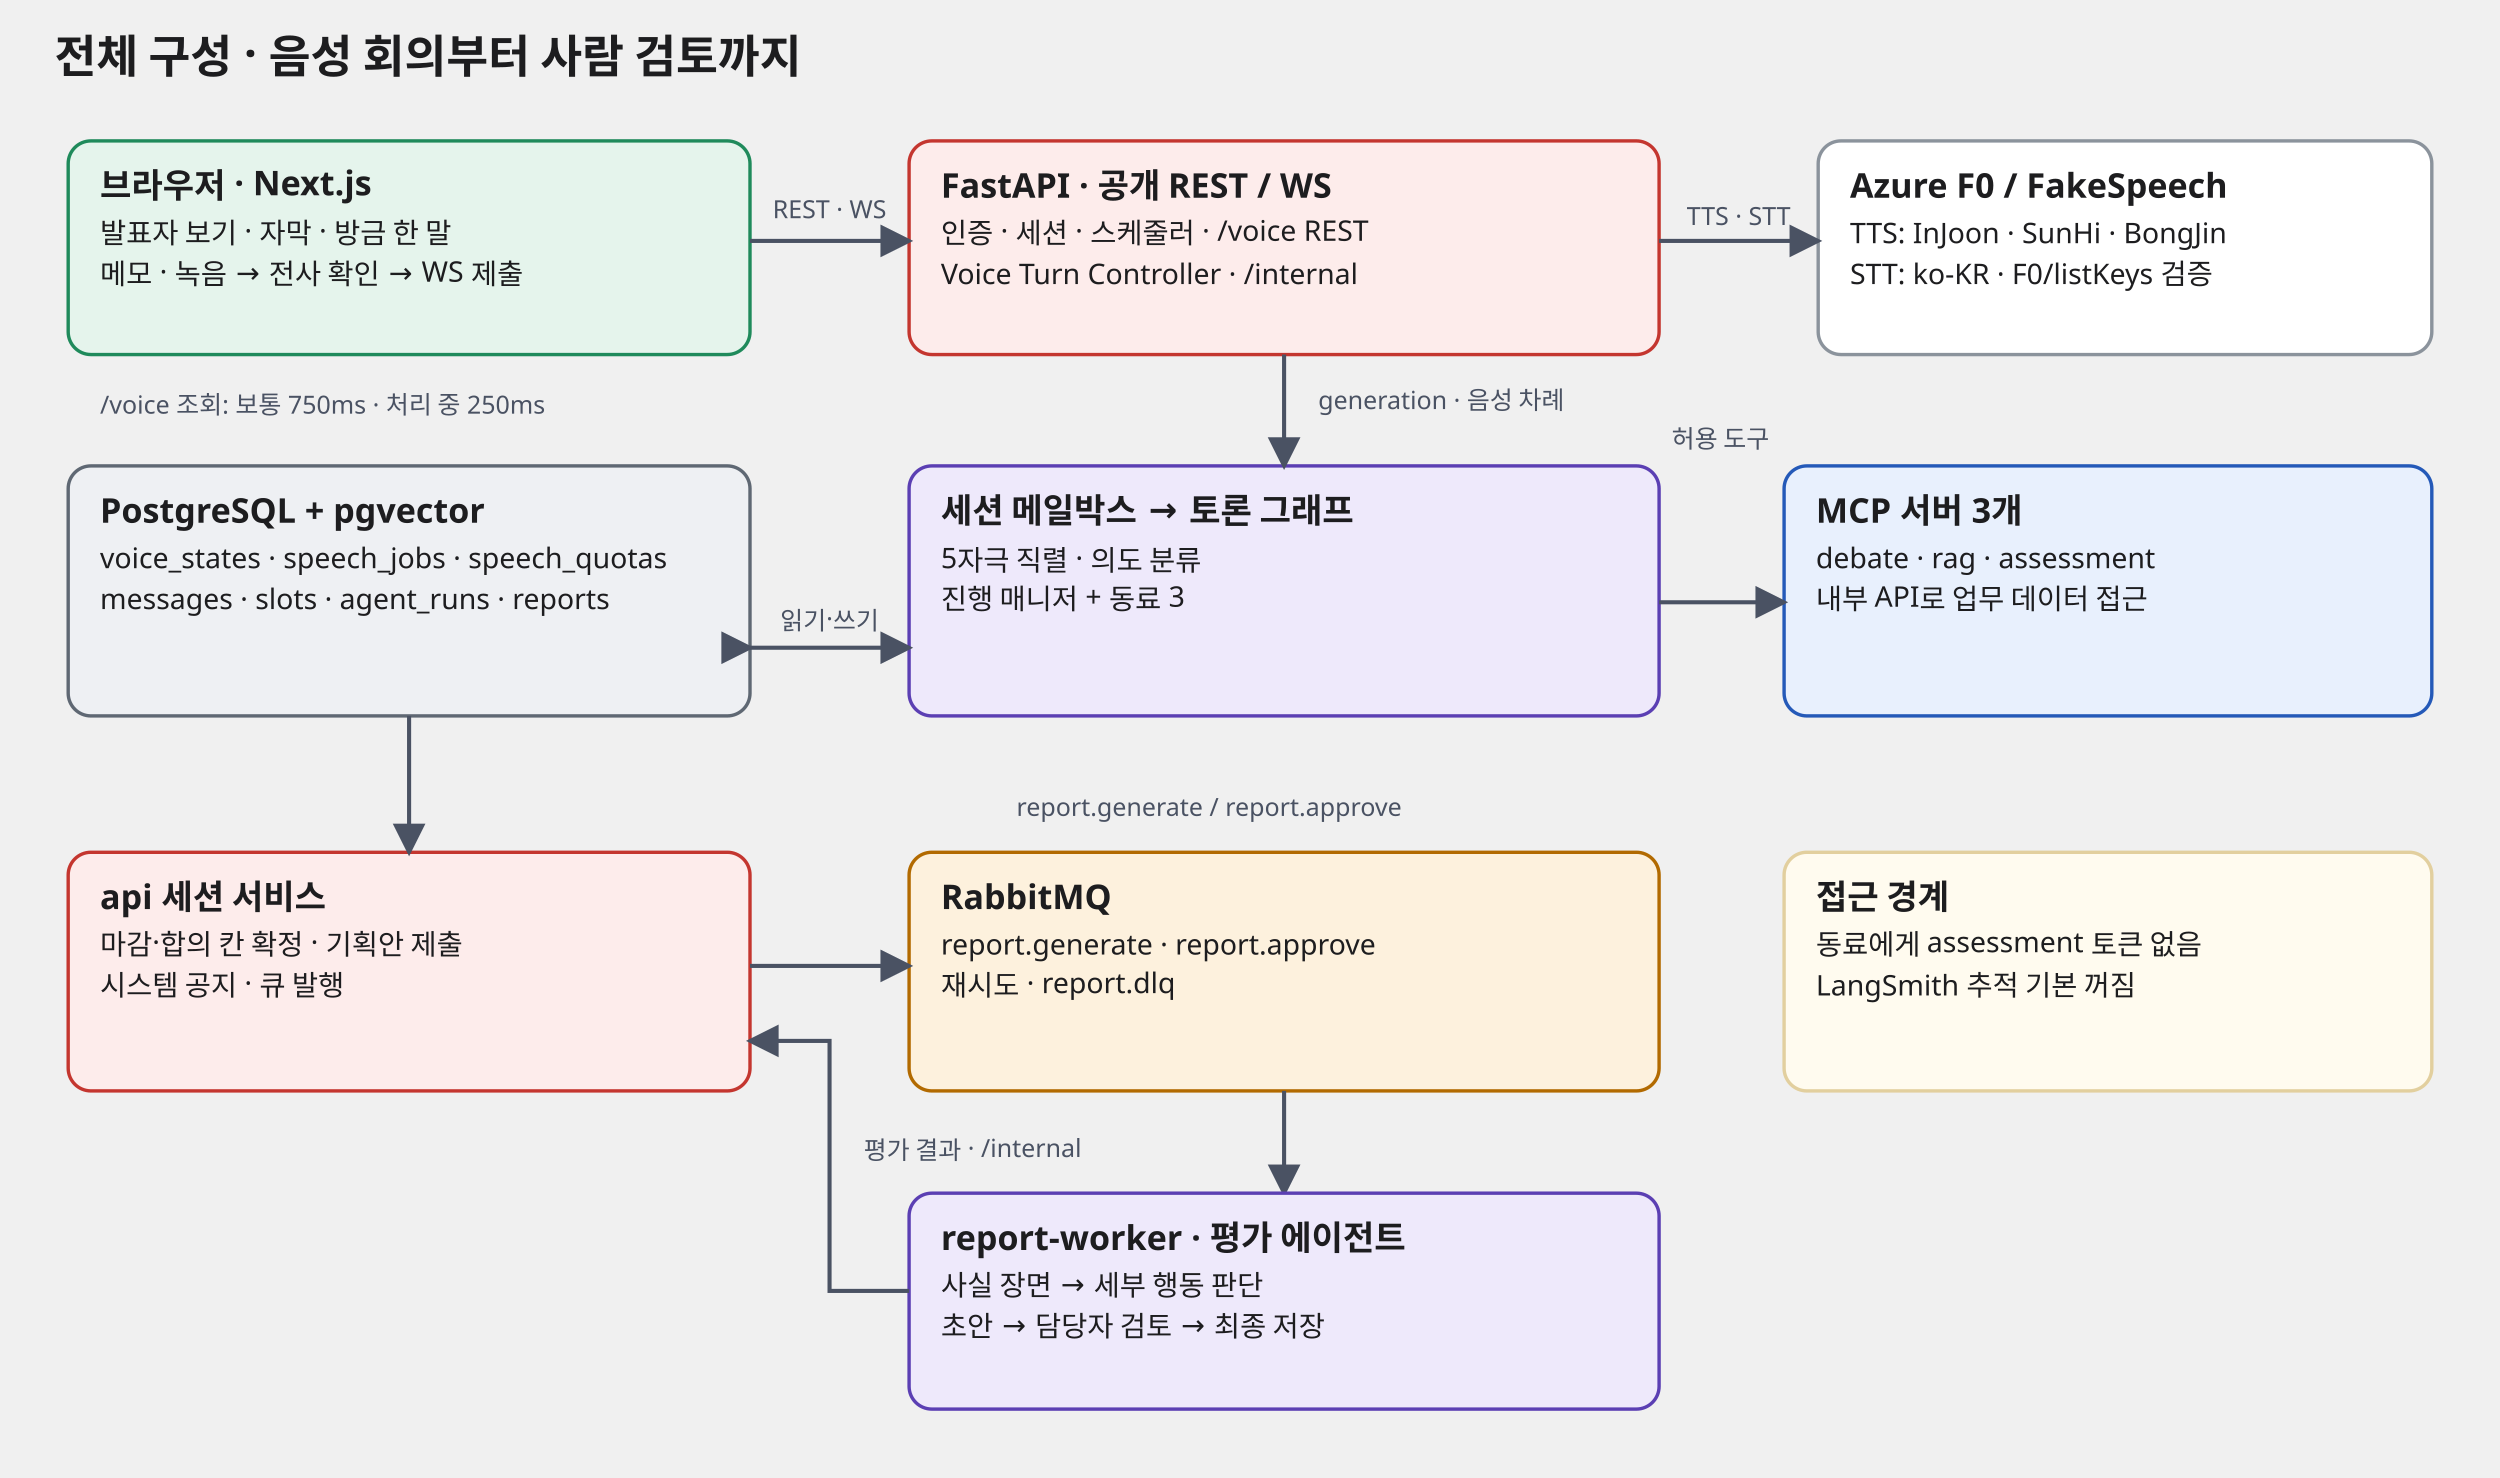
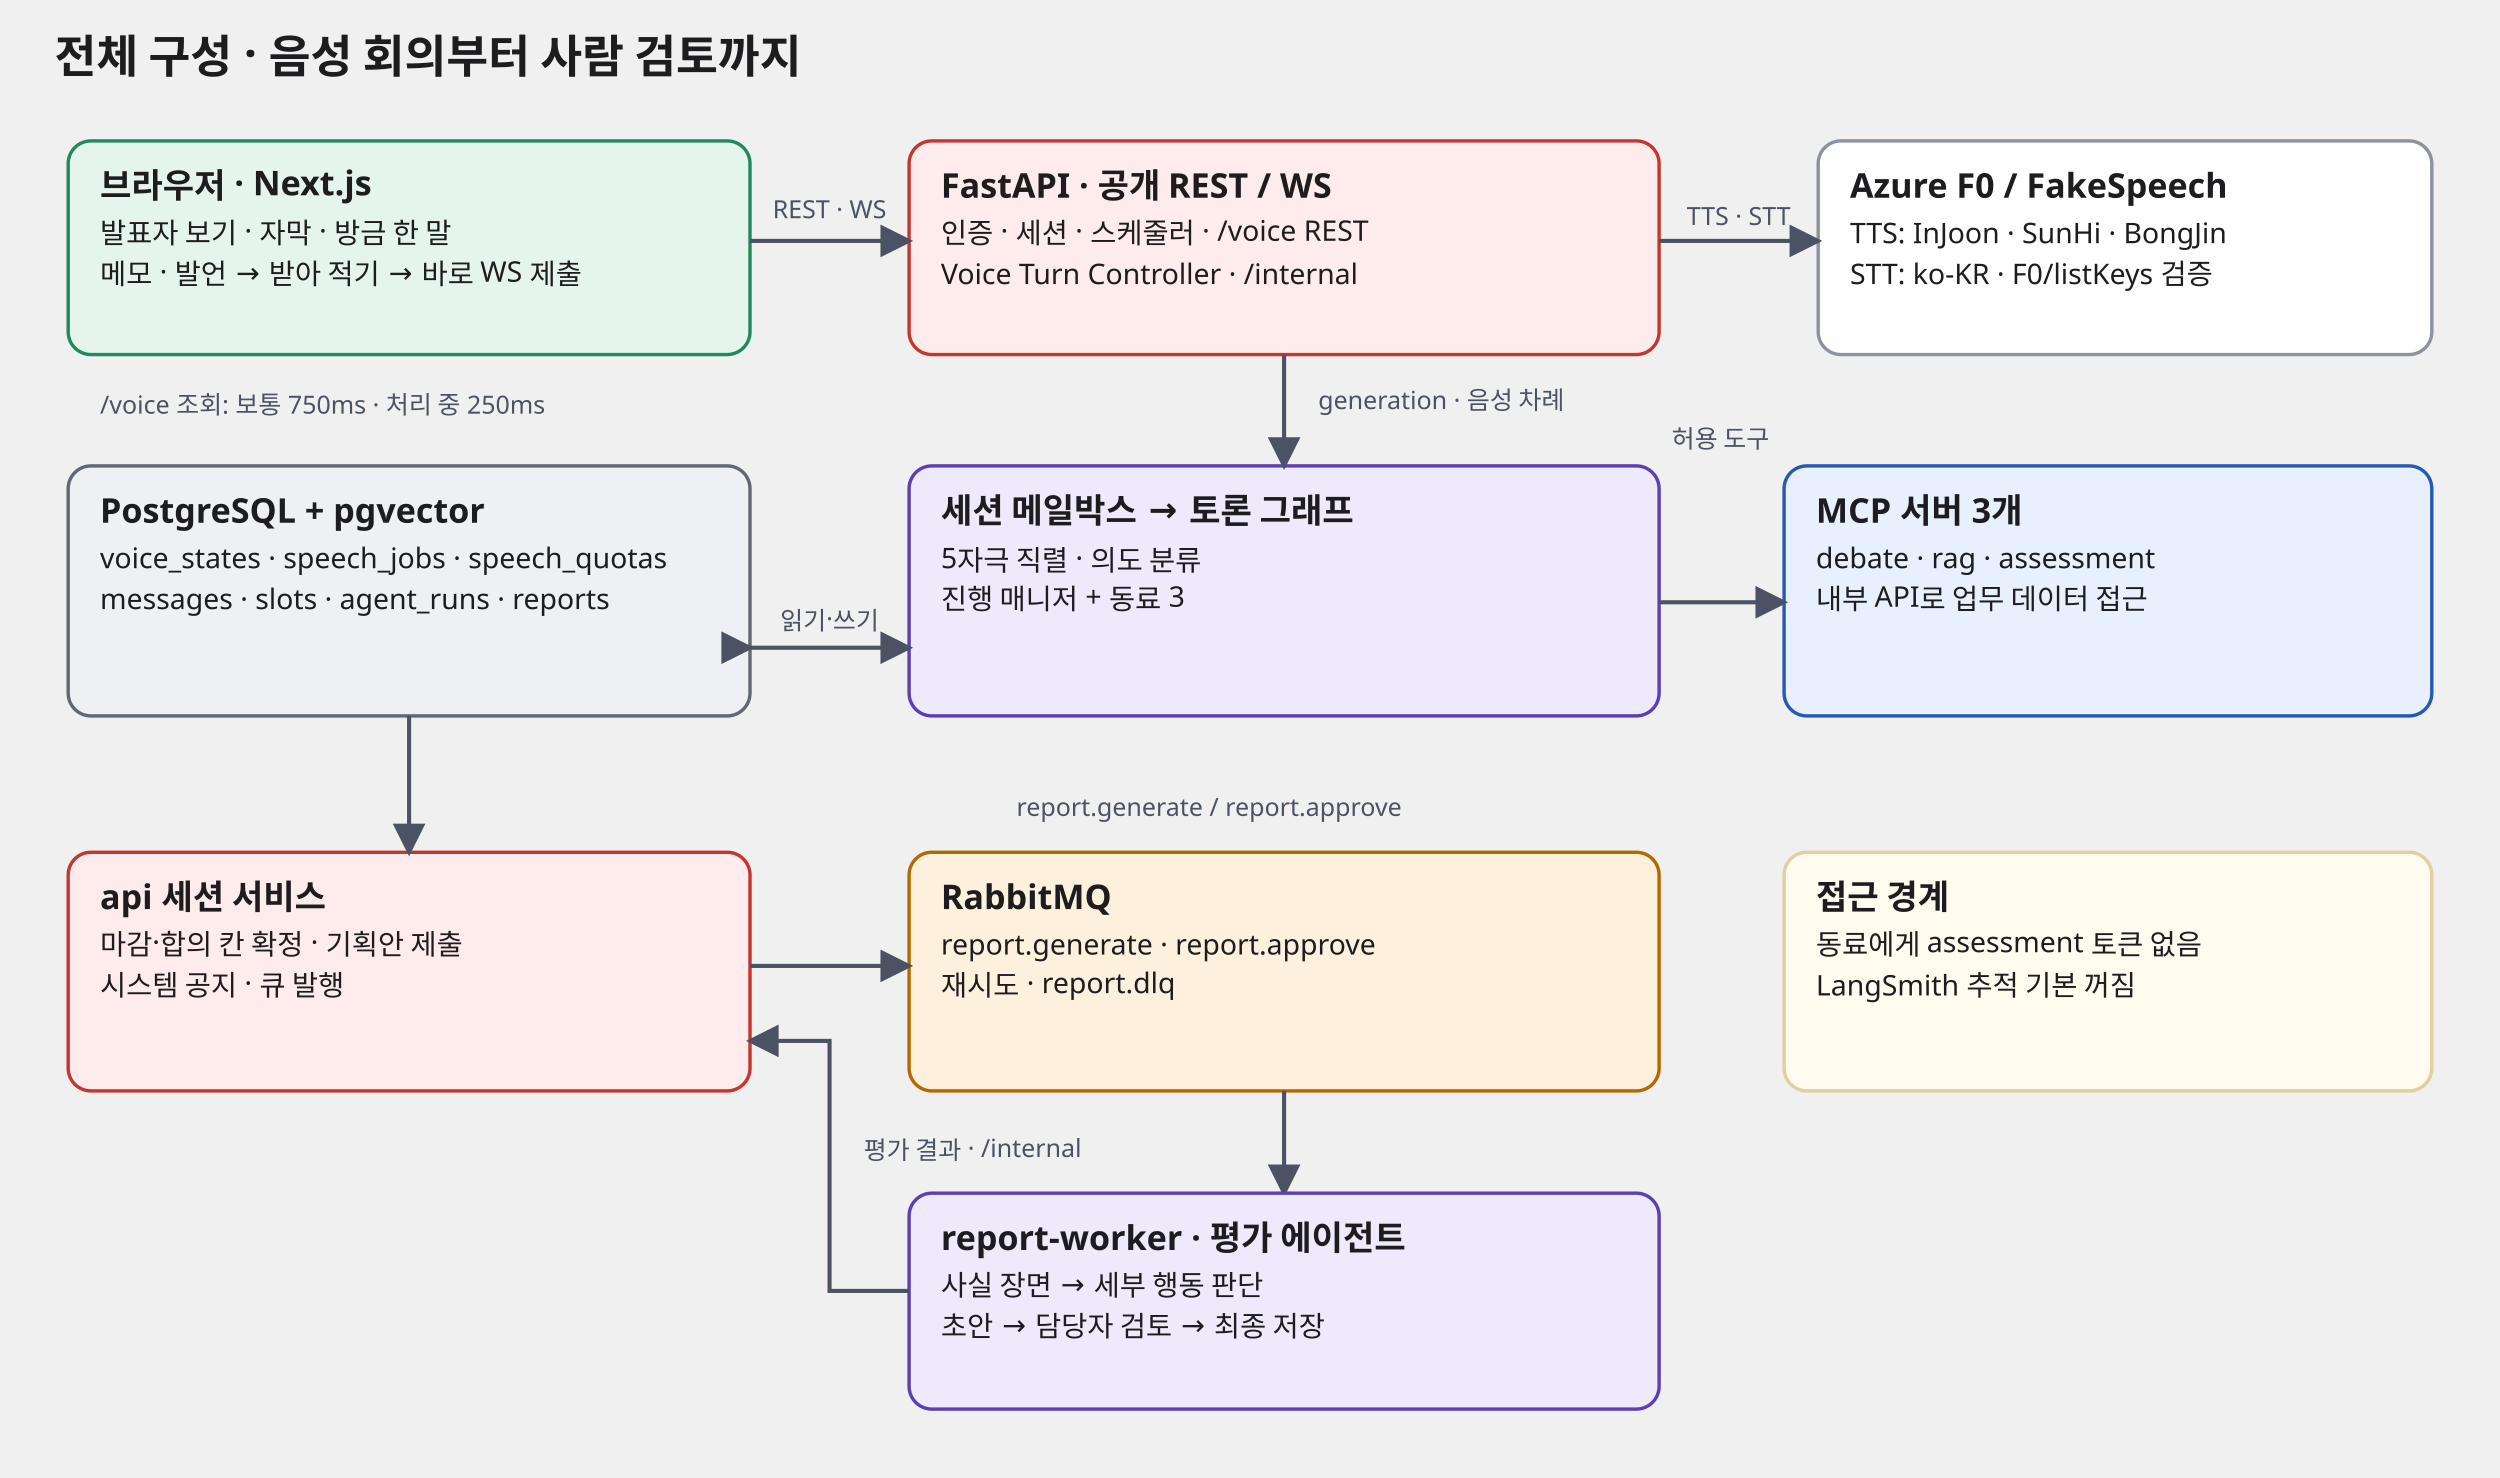
<svg xmlns="http://www.w3.org/2000/svg" width="1100" height="650" viewBox="0 0 1100 650" role="img" aria-label="전체 구성 · 음성 회의부터 사람 검토까지">
  <style>text{font-family:Apple SD Gothic Neo,Noto Sans KR,Malgun Gothic,sans-serif;fill:#1D1D1F}.title{font-size:20px;font-weight:700}.head{font-size:15px;font-weight:700}.body{font-size:12.5px}.small{font-size:11px;fill:#4A5263}.line{stroke:#4A5263;stroke-width:1.8;fill:none}.dash{stroke:#B25000;stroke-width:1.5;stroke-dasharray:5 4;fill:none}</style>
  <defs>
    <marker id="arrow" markerWidth="8" markerHeight="8" refX="7" refY="4" orient="auto">
      <path d="M0 0 L8 4 L0 8 Z" fill="#4A5263" />
    </marker>
  </defs>
  <text x="24" y="32" class="title">전체 구성 · 음성 회의부터 사람 검토까지</text>
  <rect x="30" y="62" width="300" height="94" rx="10" fill="#E5F4EC" stroke="#1F8A5B" stroke-width="1.5" />
  <text x="44" y="87" class="head">브라우저 · Next.js</text>
  <text x="44" y="107" class="body">발표자 보기 · 자막 · 방금 한 말</text>
-   <text x="44" y="125" class="body">메모 · 녹음 → 전사 확인 → WS 제출</text>
+   <text x="44" y="125" class="body">메모 · 발언 → 받아 적기 → 바로 WS 제출</text>
  <rect x="400" y="62" width="330" height="94" rx="10" fill="#FDECEB" stroke="#C4362F" stroke-width="1.5" />
  <text x="414" y="87" class="head">FastAPI · 공개 REST / WS</text>
  <text x="414" y="107" class="body">인증 · 세션 · 스케줄러 · /voice REST</text>
  <text x="414" y="125" class="body">Voice Turn Controller · /internal</text>
  <rect x="800" y="62" width="270" height="94" rx="10" fill="#FFFFFF" stroke="#8B939C" stroke-width="1.5" />
  <text x="814" y="87" class="head">Azure F0 / FakeSpeech</text>
  <text x="814" y="107" class="body">TTS: InJoon · SunHi · BongJin</text>
  <text x="814" y="125" class="body">STT: ko-KR · F0/listKeys 검증</text>
  <path d="M330 106 L400 106" class="line" marker-end="url(#arrow)" />
  <text x="365.0" y="96" text-anchor="middle" class="small">REST · WS</text>
  <path d="M730 106 L800 106" class="line" marker-end="url(#arrow)" />
  <text x="765.0" y="99.0" text-anchor="middle" class="small">TTS · STT</text>
  <rect x="400" y="205" width="330" height="110" rx="10" fill="#EEE9FB" stroke="#5B3FB3" stroke-width="1.5" />
  <text x="414" y="230" class="head">세션 메일박스 → 토론 그래프</text>
  <text x="414" y="250" class="body">5자극 직렬 · 의도 분류</text>
  <text x="414" y="268" class="body">진행 매니저 + 동료 3</text>
  <path d="M565 156 L565 205" class="line" marker-end="url(#arrow)" />
  <text x="580" y="180" text-anchor="start" class="small">generation · 음성 차례</text>
  <rect x="30" y="205" width="300" height="110" rx="10" fill="#EEF0F3" stroke="#5F6873" stroke-width="1.5" />
  <text x="44" y="230" class="head">PostgreSQL + pgvector</text>
  <text x="44" y="250" class="body">voice_states · speech_jobs · speech_quotas</text>
  <text x="44" y="268" class="body">messages · slots · agent_runs · reports</text>
  <text x="365.0" y="277" text-anchor="middle" class="small">읽기·쓰기</text>
  <rect x="785" y="205" width="285" height="110" rx="10" fill="#E8F0FD" stroke="#2459B8" stroke-width="1.5" />
  <text x="799" y="230" class="head">MCP 서버 3개</text>
  <text x="799" y="250" class="body">debate · rag · assessment</text>
  <text x="799" y="268" class="body">내부 API로 업무 데이터 접근</text>
  <path d="M730 265 L785 265" class="line" marker-end="url(#arrow)" />
  <text x="757" y="197" text-anchor="middle" class="small">허용 도구</text>
  <rect x="30" y="375" width="300" height="105" rx="10" fill="#FDECEB" stroke="#C4362F" stroke-width="1.5" />
  <text x="44" y="400" class="head">api 세션 서비스</text>
  <text x="44" y="420" class="body">마감·합의 칸 확정 · 기획안 제출</text>
  <text x="44" y="438" class="body">시스템 공지 · 큐 발행</text>
  <path d="M180 315 L180 375" class="line" marker-end="url(#arrow)" />
  <rect x="400" y="375" width="330" height="105" rx="10" fill="#FDF1DD" stroke="#B26A00" stroke-width="1.5" />
  <text x="414" y="400" class="head">RabbitMQ</text>
  <text x="414" y="420" class="body">report.generate · report.approve</text>
  <text x="414" y="438" class="body">재시도 · report.dlq</text>
  <path d="M565 480 L565 525" class="line" marker-end="url(#arrow)" />
  <rect x="400" y="525" width="330" height="95" rx="10" fill="#EEE9FB" stroke="#5B3FB3" stroke-width="1.5" />
  <text x="414" y="550" class="head">report-worker · 평가 에이전트</text>
  <text x="414" y="570" class="body">사실 장면 → 세부 행동 판단</text>
  <text x="414" y="588" class="body">초안 → 담당자 검토 → 최종 저장</text>
  <rect x="785" y="375" width="285" height="105" rx="10" fill="#FFFBEF" stroke="#E2CF9E" stroke-width="1.5" />
  <text x="799" y="400" class="head">접근 경계</text>
  <text x="799" y="420" class="body">동료에게 assessment 토큰 없음</text>
  <text x="799" y="438" class="body">LangSmith 추적 기본 꺼짐</text>
  <path d="M330 425 L400 425" class="line" marker-end="url(#arrow)" />
  <path d="M330 285 L400 285" class="line" marker-start="url(#arrow)" marker-end="url(#arrow)" />
  <path d="M400 568 L365 568 L365 458 L330 458" class="line" marker-end="url(#arrow)" />
  <text x="44" y="182" text-anchor="start" class="small">/voice 조회: 보통 750ms · 처리 중 250ms</text>
  <text x="380" y="510" text-anchor="start" class="small">평가 결과 · /internal</text>
  <text x="532" y="359" text-anchor="middle" class="small">report.generate / report.approve</text>
</svg>
